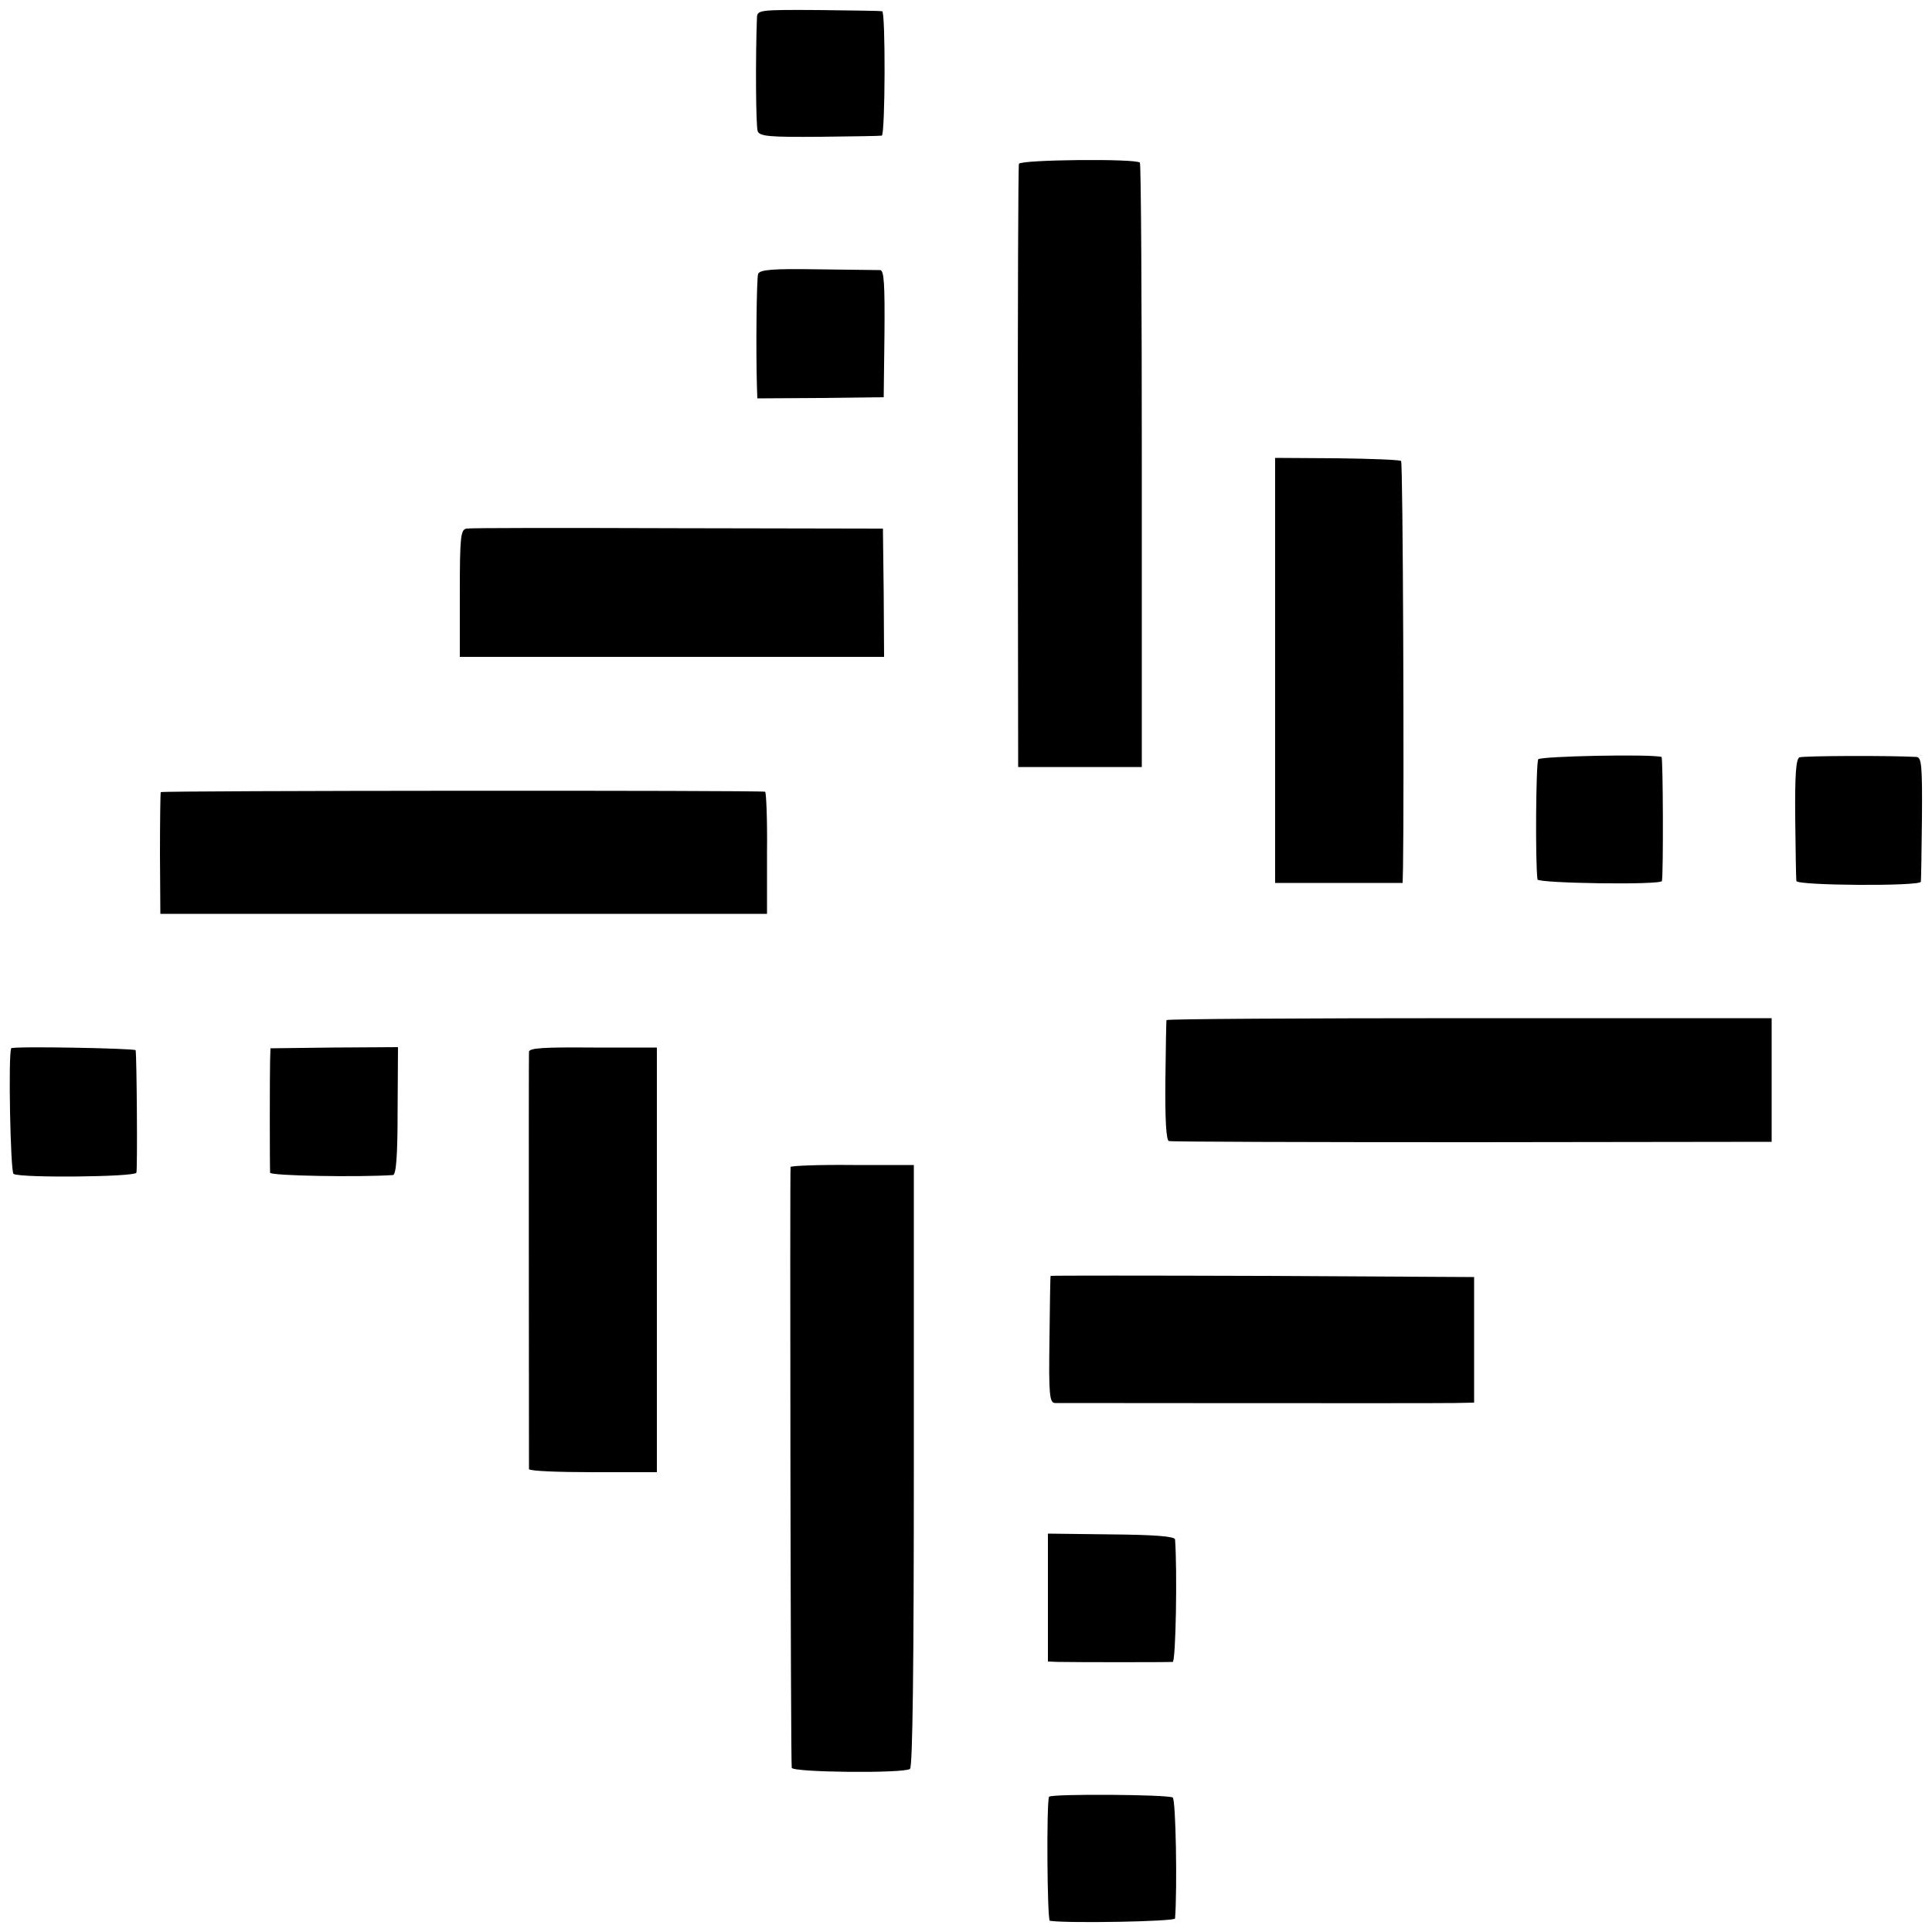
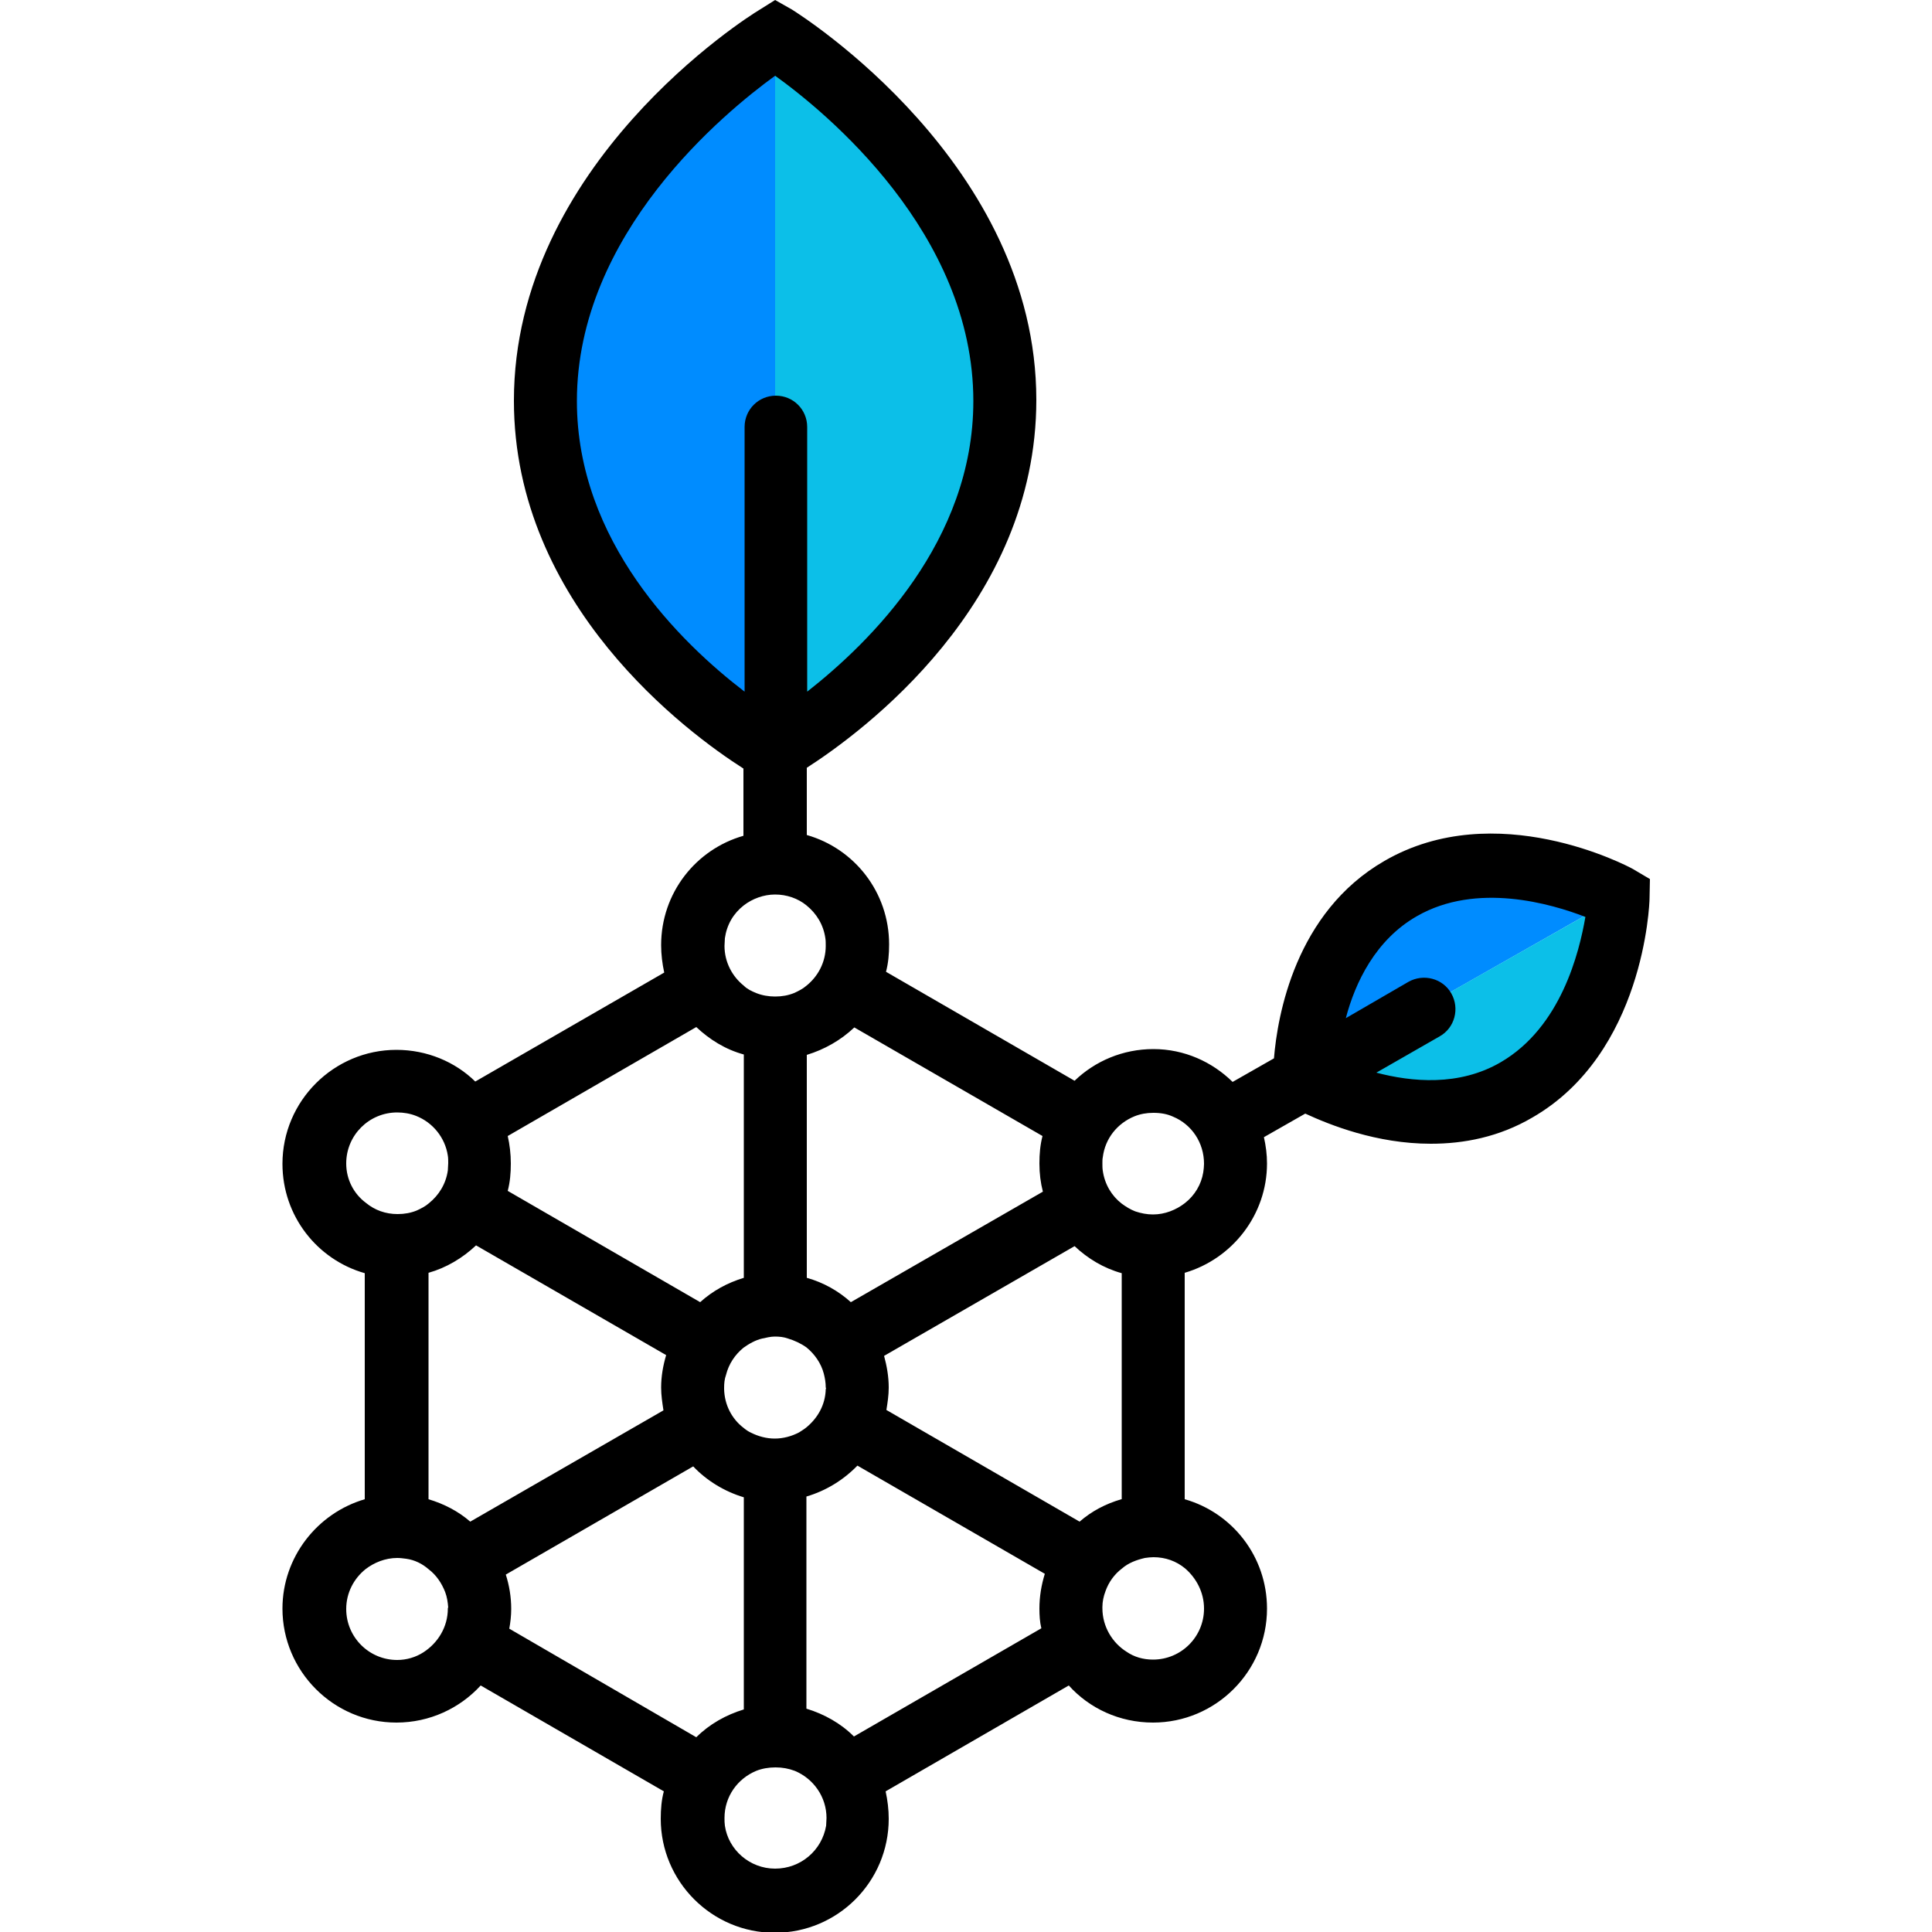
- <svg xmlns="http://www.w3.org/2000/svg" version="1.0" width="500pt" height="500pt" viewBox="0 0 500 500" preserveAspectRatio="xMidYMid meet">
-   <g transform="translate(0,500) scale(0.1,-0.1)" fill="#000000" stroke="none">
-     <path d="M1959 4955 c-4 -101 -3 -283 2 -295 6 -13 32 -15 161 -14 84 1 156 2 160 3 9 2 10 321 1 322 -5 1 -79 2 -165 3 -152 1 -158 0 -159 -19z" />
-     <path d="M2637 4576 c-2 -6 -3 -360 -3 -786 l1 -775 160 0 160 0 0 778 c0 428 -2 782 -5 786 -8 11 -309 8 -313 -3z" />
-     <path d="M1962 4291 c-4 -11 -6 -198 -3 -294 l1 -28 164 1 163 2 2 164 c1 128 -1 164 -11 165 -7 0 -80 1 -162 2 -118 2 -150 -1 -154 -12z" />
-     <path d="M3300 3265 l0 -550 165 0 165 0 1 40 c3 192 0 1048 -5 1052 -3 3 -78 6 -166 7 l-160 1 0 -550z" />
-     <path d="M1207 3632 c-15 -3 -17 -22 -17 -168 l0 -164 549 0 549 0 -1 166 -2 166 -531 1 c-292 1 -538 1 -547 -1z" />
-     <path d="M3981 3035 c-6 -8 -8 -268 -2 -311 1 -10 320 -15 322 -4 4 17 3 320 -1 321 -28 8 -313 2 -319 -6z" />
-     <path d="M4657 3040 c-9 -4 -12 -45 -11 -157 1 -84 2 -157 3 -163 1 -12 320 -14 322 -2 1 4 2 78 3 165 1 135 -1 157 -14 158 -70 4 -293 3 -303 -1z" />
-     <path d="M416 2950 c-1 -3 -2 -75 -2 -160 l1 -155 785 0 785 0 0 158 c1 86 -2 158 -5 158 -17 4 -1562 3 -1564 -1z" />
-     <path d="M3019 2360 c-1 -3 -2 -74 -3 -157 -1 -98 2 -154 9 -156 5 -2 359 -3 785 -3 l775 1 0 160 0 160 -782 0 c-431 0 -784 -2 -784 -5z" />
-     <path d="M29 2287 c-8 -15 -2 -320 6 -325 17 -11 314 -8 318 3 3 9 1 300 -2 317 -1 5 -319 11 -322 5z" />
-     <path d="M699 2256 c-1 -33 -1 -274 0 -291 1 -8 228 -12 318 -6 8 1 12 47 12 166 l1 165 -165 -1 -165 -2 -1 -31z" />
-     <path d="M1369 2278 c-1 -15 0 -1069 0 -1080 1 -5 75 -8 166 -8 l165 0 0 549 0 550 -165 0 c-127 1 -165 -1 -166 -11z" />
-     <path d="M2046 1980 c-2 -5 0 -1535 3 -1555 1 -12 289 -15 306 -3 7 4 10 272 10 785 l0 778 -158 0 c-87 1 -159 -2 -161 -5z" />
-     <path d="M2719 1698 c-1 -2 -2 -76 -3 -165 -2 -141 0 -163 14 -164 23 0 977 -1 1035 0 l50 1 0 163 0 162 -548 3 c-301 1 -548 1 -548 0z" />
-     <path d="M2712 865 l0 -165 26 -1 c43 -1 286 -1 297 0 8 1 12 238 6 317 -1 8 -53 12 -165 13 l-164 2 0 -166z" />
-     <path d="M2715 350 c-7 -12 -5 -320 2 -321 45 -7 323 -2 324 6 6 77 2 308 -6 313 -12 8 -315 10 -320 2z" />
+ <svg xmlns="http://www.w3.org/2000/svg" version="1.1" id="Layer_1" x="0px" y="0px" viewBox="0 0 500 500" style="enable-background:new 0 0 500 500;" xml:space="preserve">
+   <style type="text/css">
+ 	.st0{fill:#008CFF;}
+ 	.st1{fill:#0CBFE8;}
+ </style>
+   <g>
+     <g>
+       <path class="st0" d="M200.6,192.6V10.9c0,0-58.8,29.3-58.8,91.6S200.6,192.6,200.6,192.6" />
+       <path class="st1" d="M200.6,10.9c0,0,58.8,29.3,58.8,91.6s-58.8,90.1-58.8,90.1V10.9z" />
+       <path class="st0" d="M337.8,278.1l80.8-45.9c0,0-28-18.8-55.6-3C335.4,245,337.8,278.1,337.8,278.1" />
+       <path class="st1" d="M418.6,232.2c0,0,1.9,33.5-25.9,49.3c-27.7,15.8-55-3.4-55-3.4L418.6,232.2z" />
+     </g>
+     <path d="M422.6,224.9c-1.4-0.8-35.5-18.8-64.3-2.1c-23.1,13.3-27.7,40.1-28.6,51.1l-10.7,6.1c-5.3-5.2-12.5-8.5-20.5-8.5   c-7.9,0-15.1,3.1-20.4,8.2l-48.8-28.2c0.6-2.3,0.8-4.6,0.8-7.1c0-13.5-9-24.8-21.3-28.3v-17.4c14.3-9.2,59.4-42.3,59.4-95.2   c0-61.1-60.7-99.4-63.2-101L200.6,0l-4.3,2.7c-2.7,1.6-63.3,39.8-63.3,101c0,52.9,45.1,86.1,59.4,95.2v17.4   c-12.3,3.5-21.3,14.8-21.3,28.3c0,2.4,0.3,4.8,0.8,7.1L123,279.9c-5.2-5.1-12.5-8.2-20.4-8.2c-16.2,0-29.5,13.2-29.5,29.5   c0,13.5,9,24.8,21.3,28.3V388c-12.3,3.6-21.3,15-21.3,28.3c0,16.2,13.2,29.5,29.5,29.5c8.6,0,16.4-3.7,21.8-9.6l47.4,27.4   c-0.6,2.2-0.8,4.6-0.8,7.1c0,16.2,13.2,29.5,29.5,29.5s29.5-13.2,29.5-29.5c0-2.4-0.3-4.8-0.8-7.1l47.4-27.4   c5.3,5.9,13.1,9.6,21.8,9.6c16.2,0,29.5-13.2,29.5-29.5c0-13.5-9-24.8-21.3-28.3v-58.6c12.3-3.6,21.3-15,21.3-28.3   c0-2.3-0.3-4.6-0.8-6.8l10.7-6.1c6.3,2.9,18.4,7.8,32.5,7.8c8.5,0,17.6-1.7,26.3-6.8c28.8-16.6,30.3-55.1,30.3-56.7l0.1-5   L422.6,224.9z M306.6,311.4c-2.2,1.7-5.1,2.9-8.2,2.9c-1.6,0-3.1-0.3-4.6-0.8c-1.3-0.5-2.4-1.2-3.5-2c-2.6-2-4.4-5-4.9-8.5   c-0.1-0.6-0.1-1.3-0.1-1.9c0-0.6,0-1.2,0.1-1.6c0.6-4.9,3.8-8.8,8.2-10.6c1.5-0.6,3.1-0.9,4.9-0.9c1.9,0,3.6,0.3,5.1,1   c4.8,2,8,6.7,8,12.2c0,0.7-0.1,1.5-0.2,2.2C310.9,306.5,309.2,309.4,306.6,311.4 M311.6,416.3c0,7.3-5.9,13.2-13.2,13.2   c-2.6,0-4.9-0.7-6.8-2c-3.7-2.3-6.3-6.5-6.3-11.3c0-0.1,0-0.2,0-0.3l0,0c0-1.4,0.3-2.8,0.8-4.1c0.8-2.3,2.3-4.4,4.3-5.9   c1.6-1.4,3.7-2.2,5.9-2.7c0.7-0.1,1.5-0.2,2.2-0.2c3.1,0,5.9,1,8.2,2.9C309.6,408.4,311.6,412.1,311.6,416.3 M290.2,388   c-4.1,1.2-7.7,3.1-10.8,5.8l-50-28.9l0,0c0.3-1.9,0.6-3.8,0.6-5.8c0-2.9-0.5-5.6-1.2-8.2l49.3-28.4c3.4,3.2,7.5,5.7,12.2,7V388   H290.2z M200.6,483.6c-6.6,0-12.1-4.9-13-11.1c-0.1-0.7-0.1-1.3-0.1-2c0-5.6,3.4-10.2,8.2-12.2c1.5-0.6,3.2-0.9,5-0.9   s3.4,0.3,5,0.9c4.8,2,8.2,6.7,8.2,12.2c0,0.7-0.1,1.4-0.1,2C212.7,478.9,207.2,483.6,200.6,483.6 M171.7,365l-50,28.8   c-3.1-2.7-6.8-4.6-10.8-5.8v-58.6c4.6-1.3,8.8-3.8,12.3-7.1l49.2,28.4c-0.8,2.7-1.3,5.5-1.3,8.4C171.1,361.1,171.4,363,171.7,365   L171.7,365z M115.9,416.3c0,4.8-2.6,8.9-6.3,11.3c-2,1.3-4.4,2-6.8,2c-7.3,0-13.2-5.9-13.2-13.2c0-4.2,2-7.9,5-10.3   c2.2-1.7,5.1-2.9,8.2-2.9c0.8,0,1.5,0.1,2.3,0.2c2.2,0.3,4.2,1.3,5.8,2.7c2,1.5,3.4,3.6,4.3,5.9c0.5,1.3,0.7,2.7,0.8,4.1   C115.9,416,115.9,416.1,115.9,416.3 M89.6,301.1c0-7.3,5.9-13.2,13.2-13.2c1.7,0,3.4,0.3,4.9,0.9c4.3,1.7,7.5,5.6,8.2,10.3   c0.1,0.6,0.1,1.3,0.1,1.9c0,0.6-0.1,1.3-0.1,1.9c-0.5,3.5-2.3,6.4-4.9,8.5c-0.9,0.8-2.1,1.4-3.2,1.9c-1.5,0.6-3.1,0.9-4.9,0.9   c-3.1,0-5.9-1-8.2-2.9C91.6,309,89.6,305.3,89.6,301.1 M192.5,234.3c2.2-1.7,5.1-2.8,8.1-2.8c3,0,5.9,1,8.1,2.8   c2.6,2.1,4.4,5,4.9,8.5c0.1,0.6,0.1,1.3,0.1,2c0,4.2-2,7.9-5,10.3c-0.9,0.8-2.1,1.4-3.2,1.9c-1.5,0.6-3.1,0.9-4.9,0.9   c-1.7,0-3.4-0.3-4.9-0.9c-1.2-0.5-2.3-1-3.2-1.9c-3-2.4-5-6.1-5-10.3c0-0.7,0.1-1.3,0.1-2C188.1,239.3,189.8,236.4,192.5,234.3    M213.7,359.5c-0.1,4.1-2.1,7.5-5,9.9c-0.6,0.5-1.3,0.9-1.9,1.3c-1.9,1-4.1,1.6-6.3,1.6s-4.3-0.6-6.1-1.5c-0.7-0.3-1.4-0.8-2-1.3   c-3-2.3-4.9-5.9-5-10c0-0.1,0-0.2,0-0.3c0-1.2,0.1-2.3,0.5-3.4c0.7-2.8,2.3-5.2,4.5-7c1.4-1,3.1-2,4.9-2.4c1-0.2,2.1-0.5,3.2-0.5   c1.2,0,2.3,0.1,3.4,0.5c1.7,0.5,3.4,1.3,4.8,2.3c2.1,1.7,3.8,4.1,4.5,6.8c0.3,1.2,0.5,2.3,0.5,3.6   C213.8,359.2,213.8,359.4,213.7,359.5L213.7,359.5z M269.8,294c-0.6,2.3-0.8,4.6-0.8,7.1c0,2.6,0.3,5,0.9,7.3L220.2,337   c-3.2-2.9-7.1-5.1-11.4-6.3V273c4.6-1.4,8.8-3.8,12.3-7.1L269.8,294z M149.3,103.8c0-43.4,38.2-74.7,51.3-84.2   c13.1,9.4,51.3,40.7,51.3,84.2c0,36.3-26.8,62.5-43,75.2v-68.5c0-4.5-3.6-8.1-8.1-8.1c-4.5,0-8.1,3.6-8.1,8.1V179   C176.1,166.3,149.3,140.1,149.3,103.8 M180.2,265.8c3.4,3.2,7.5,5.8,12.3,7.1v57.8c-4.3,1.3-8.1,3.4-11.3,6.3l-49.8-28.8   c0.6-2.3,0.8-4.6,0.8-7.1s-0.3-4.9-0.8-7.1L180.2,265.8z M131.8,421.5c0.3-1.6,0.5-3.4,0.5-5.1c0-3.1-0.5-6.1-1.4-8.9l48.5-28   c3.5,3.7,8.1,6.5,13.1,8v54.9c-4.6,1.4-8.9,3.8-12.3,7.2L131.8,421.5z M221,449.4c-3.4-3.4-7.7-5.8-12.3-7.2v-54.9   c5.1-1.5,9.6-4.3,13.2-8l48.5,28c-0.9,2.9-1.4,5.9-1.4,9c0,1.7,0.1,3.5,0.5,5.1L221,449.4z M388.4,274.9   c-10.8,6.3-23.1,5.1-32.2,2.7l16.4-9.4c3.9-2.2,5.2-7.2,3-11.1c-2.2-3.9-7.2-5.2-11.1-3l-16.2,9.4c2.4-9.2,7.7-20.3,18.4-26.4   c15.5-8.9,34.8-3.2,43.6,0.2C408.7,246.5,404,265.8,388.4,274.9" />
  </g>
</svg>
